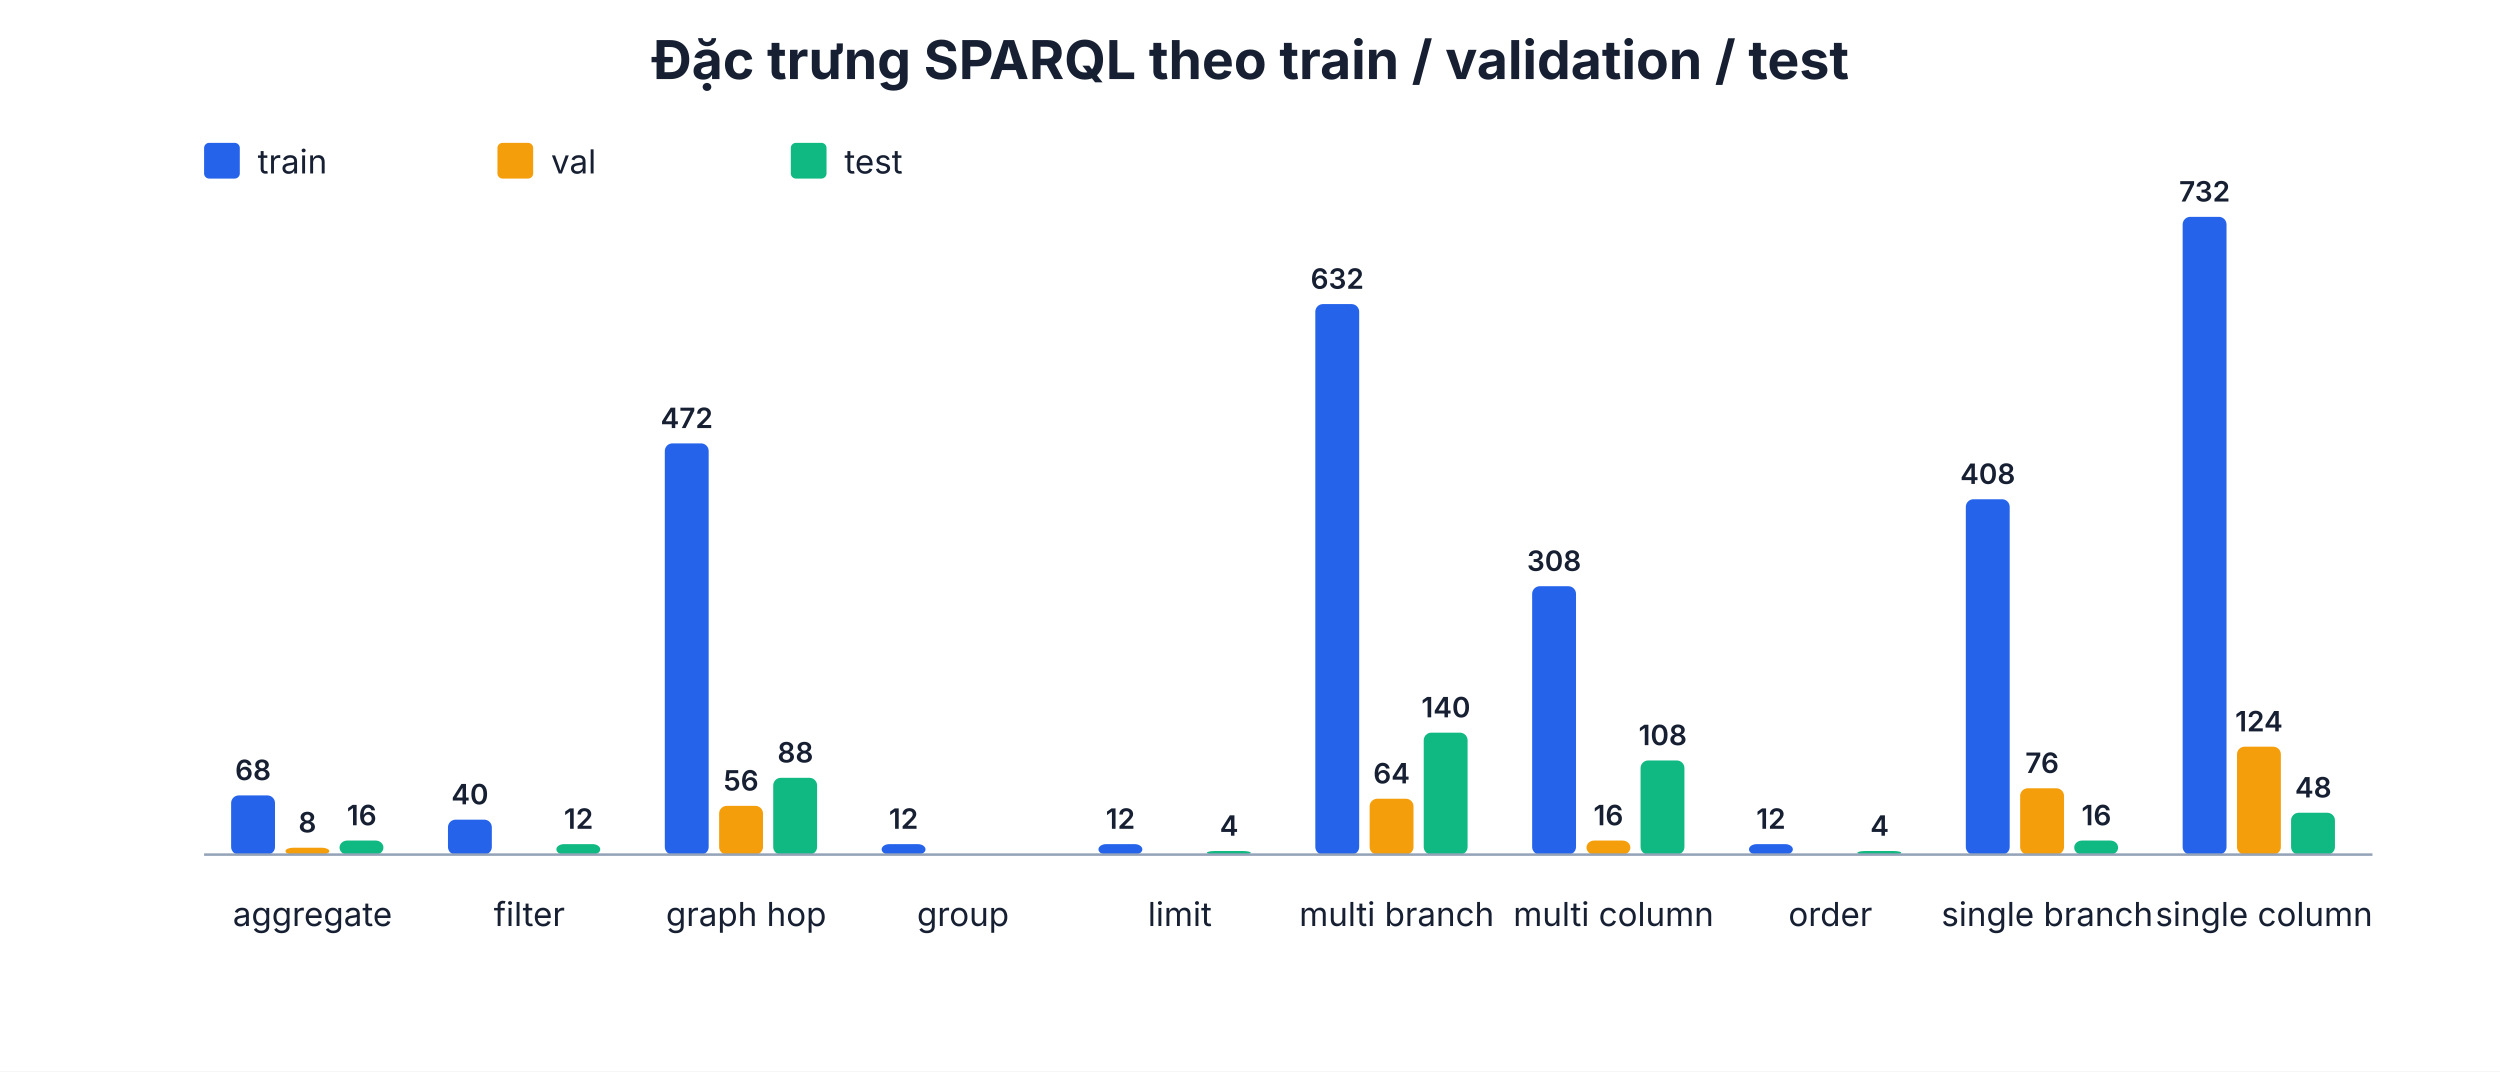
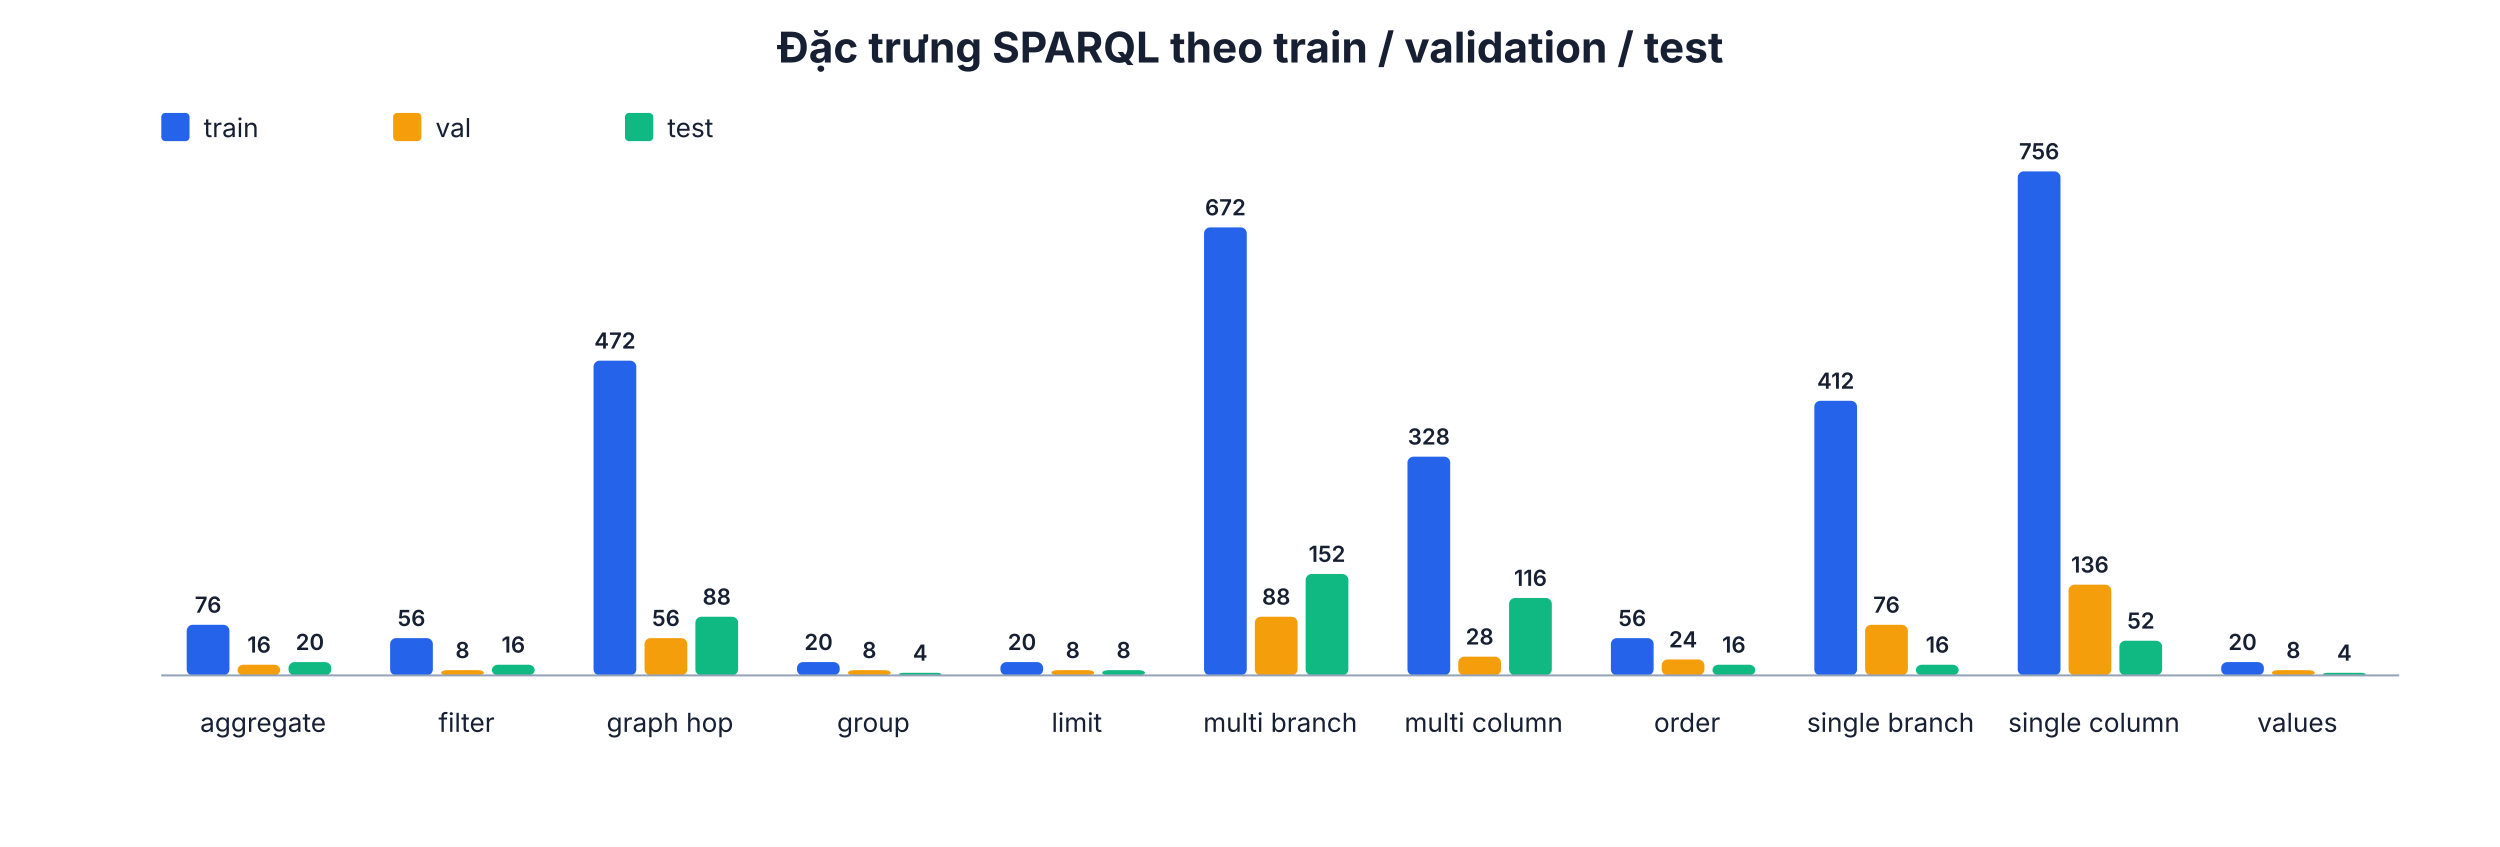
- <svg xmlns="http://www.w3.org/2000/svg" width="980" height="420" viewBox="0 0 980 420" role="img" aria-label="Đặc trưng SPARQL theo train / validation / test">
+ <svg xmlns="http://www.w3.org/2000/svg" width="1240" height="420" viewBox="0 0 1240 420" role="img" aria-label="Đặc trưng SPARQL theo train / validation / test">
  <style>text{font-family:Inter,system-ui,sans-serif;fill:#172033}.title{font-size:21px;font-weight:700}.label{font-size:13px}.value{font-size:14px;font-weight:700}.small{font-size:11px;font-weight:600}.axis{stroke:#94a3b8;stroke-width:1}</style>
-   <rect width="980" height="420" fill="#ffffff" />
-   <text x="490.0" y="31" text-anchor="middle" class="title">Đặc trưng SPARQL theo train / validation / test</text>
-   <rect x="90.6" y="311.8" width="17.2" height="23.2" rx="3" fill="#2563eb" />
-   <text x="99.2" y="305.8" text-anchor="middle" class="small">68</text>
-   <rect x="175.6" y="321.3" width="17.2" height="13.7" rx="3" fill="#2563eb" />
-   <text x="184.2" y="315.3" text-anchor="middle" class="small">40</text>
-   <rect x="260.6" y="173.8" width="17.2" height="161.2" rx="3" fill="#2563eb" />
-   <text x="269.2" y="167.8" text-anchor="middle" class="small">472</text>
-   <rect x="345.6" y="330.9" width="17.2" height="4.1" rx="3" fill="#2563eb" />
-   <text x="354.2" y="324.9" text-anchor="middle" class="small">12</text>
-   <rect x="430.6" y="330.9" width="17.2" height="4.1" rx="3" fill="#2563eb" />
-   <text x="439.2" y="324.9" text-anchor="middle" class="small">12</text>
-   <rect x="515.6" y="119.2" width="17.2" height="215.8" rx="3" fill="#2563eb" />
-   <text x="524.2" y="113.2" text-anchor="middle" class="small">632</text>
-   <rect x="600.6" y="229.8" width="17.2" height="105.2" rx="3" fill="#2563eb" />
-   <text x="609.2" y="223.8" text-anchor="middle" class="small">308</text>
-   <rect x="685.6" y="330.9" width="17.2" height="4.1" rx="3" fill="#2563eb" />
-   <text x="694.2" y="324.9" text-anchor="middle" class="small">12</text>
-   <rect x="770.6" y="195.7" width="17.2" height="139.3" rx="3" fill="#2563eb" />
-   <text x="779.2" y="189.7" text-anchor="middle" class="small">408</text>
-   <rect x="855.6" y="85.0" width="17.2" height="250.0" rx="3" fill="#2563eb" />
-   <text x="864.2" y="79.0" text-anchor="middle" class="small">732</text>
+   <rect width="1240" height="420" fill="#ffffff" />
+   <text x="620.0" y="31" text-anchor="middle" class="title">Đặc trưng SPARQL theo train / validation / test</text>
+   <rect x="92.6" y="309.9" width="21.2" height="25.1" rx="3" fill="#2563eb" />
+   <text x="103.2" y="303.9" text-anchor="middle" class="small">76</text>
+   <rect x="193.5" y="316.5" width="21.2" height="18.5" rx="3" fill="#2563eb" />
+   <text x="204.1" y="310.5" text-anchor="middle" class="small">56</text>
+   <rect x="294.4" y="178.9" width="21.2" height="156.1" rx="3" fill="#2563eb" />
+   <text x="305.0" y="172.9" text-anchor="middle" class="small">472</text>
+   <rect x="395.3" y="328.4" width="21.2" height="6.6" rx="3" fill="#2563eb" />
+   <text x="406.0" y="322.4" text-anchor="middle" class="small">20</text>
+   <rect x="496.2" y="328.4" width="21.2" height="6.6" rx="3" fill="#2563eb" />
+   <text x="506.9" y="322.4" text-anchor="middle" class="small">20</text>
+   <rect x="597.2" y="112.8" width="21.2" height="222.2" rx="3" fill="#2563eb" />
+   <text x="607.8" y="106.8" text-anchor="middle" class="small">672</text>
+   <rect x="698.1" y="226.5" width="21.2" height="108.5" rx="3" fill="#2563eb" />
+   <text x="708.7" y="220.5" text-anchor="middle" class="small">328</text>
+   <rect x="799.0" y="316.5" width="21.2" height="18.5" rx="3" fill="#2563eb" />
+   <text x="809.6" y="310.5" text-anchor="middle" class="small">56</text>
+   <rect x="899.9" y="198.8" width="21.2" height="136.2" rx="3" fill="#2563eb" />
+   <text x="910.5" y="192.8" text-anchor="middle" class="small">412</text>
+   <rect x="1000.8" y="85.0" width="21.2" height="250.0" rx="3" fill="#2563eb" />
+   <text x="1011.4" y="79.0" text-anchor="middle" class="small">756</text>
+   <rect x="1101.7" y="328.4" width="21.2" height="6.6" rx="3" fill="#2563eb" />
+   <text x="1112.3" y="322.4" text-anchor="middle" class="small">20</text>
  <rect x="80" y="56" width="14" height="14" rx="2" fill="#2563eb" />
  <text x="101" y="68" class="label">train</text>
-   <rect x="111.9" y="332.3" width="17.2" height="2.7" rx="3" fill="#f59e0b" />
-   <text x="120.5" y="326.3" text-anchor="middle" class="small">8</text>
-   <rect x="196.9" y="335.0" width="17.2" height="0.0" rx="3" fill="#f59e0b" />
-   <rect x="281.9" y="315.9" width="17.2" height="19.1" rx="3" fill="#f59e0b" />
-   <text x="290.5" y="309.9" text-anchor="middle" class="small">56</text>
-   <rect x="366.9" y="335.0" width="17.2" height="0.0" rx="3" fill="#f59e0b" />
-   <rect x="451.9" y="335.0" width="17.2" height="0.0" rx="3" fill="#f59e0b" />
-   <rect x="536.9" y="313.1" width="17.2" height="21.9" rx="3" fill="#f59e0b" />
-   <text x="545.5" y="307.1" text-anchor="middle" class="small">64</text>
-   <rect x="621.9" y="329.5" width="17.2" height="5.5" rx="3" fill="#f59e0b" />
-   <text x="630.5" y="323.5" text-anchor="middle" class="small">16</text>
-   <rect x="706.9" y="335.0" width="17.2" height="0.0" rx="3" fill="#f59e0b" />
-   <rect x="791.9" y="309.0" width="17.2" height="26.0" rx="3" fill="#f59e0b" />
-   <text x="800.5" y="303.0" text-anchor="middle" class="small">76</text>
-   <rect x="876.9" y="292.7" width="17.2" height="42.3" rx="3" fill="#f59e0b" />
-   <text x="885.5" y="286.7" text-anchor="middle" class="small">124</text>
+   <rect x="117.8" y="329.7" width="21.2" height="5.3" rx="3" fill="#f59e0b" />
+   <text x="128.5" y="323.7" text-anchor="middle" class="small">16</text>
+   <rect x="218.8" y="332.4" width="21.2" height="2.6" rx="3" fill="#f59e0b" />
+   <text x="229.4" y="326.4" text-anchor="middle" class="small">8</text>
+   <rect x="319.7" y="316.5" width="21.2" height="18.5" rx="3" fill="#f59e0b" />
+   <text x="330.3" y="310.5" text-anchor="middle" class="small">56</text>
+   <rect x="420.6" y="332.4" width="21.2" height="2.6" rx="3" fill="#f59e0b" />
+   <text x="431.2" y="326.4" text-anchor="middle" class="small">8</text>
+   <rect x="521.5" y="332.4" width="21.2" height="2.6" rx="3" fill="#f59e0b" />
+   <text x="532.1" y="326.4" text-anchor="middle" class="small">8</text>
+   <rect x="622.4" y="305.9" width="21.2" height="29.1" rx="3" fill="#f59e0b" />
+   <text x="633.0" y="299.9" text-anchor="middle" class="small">88</text>
+   <rect x="723.3" y="325.7" width="21.2" height="9.3" rx="3" fill="#f59e0b" />
+   <text x="733.9" y="319.7" text-anchor="middle" class="small">28</text>
+   <rect x="824.2" y="327.1" width="21.2" height="7.9" rx="3" fill="#f59e0b" />
+   <text x="834.8" y="321.1" text-anchor="middle" class="small">24</text>
+   <rect x="925.1" y="309.9" width="21.2" height="25.1" rx="3" fill="#f59e0b" />
+   <text x="935.7" y="303.9" text-anchor="middle" class="small">76</text>
+   <rect x="1026.0" y="290.0" width="21.2" height="45.0" rx="3" fill="#f59e0b" />
+   <text x="1036.6" y="284.0" text-anchor="middle" class="small">136</text>
+   <rect x="1126.9" y="332.4" width="21.2" height="2.6" rx="3" fill="#f59e0b" />
+   <text x="1137.5" y="326.4" text-anchor="middle" class="small">8</text>
  <rect x="195" y="56" width="14" height="14" rx="2" fill="#f59e0b" />
  <text x="216" y="68" class="label">val</text>
-   <rect x="133.1" y="329.5" width="17.2" height="5.5" rx="3" fill="#10b981" />
-   <text x="141.8" y="323.5" text-anchor="middle" class="small">16</text>
-   <rect x="218.1" y="330.9" width="17.2" height="4.1" rx="3" fill="#10b981" />
-   <text x="226.8" y="324.9" text-anchor="middle" class="small">12</text>
-   <rect x="303.1" y="304.9" width="17.2" height="30.1" rx="3" fill="#10b981" />
-   <text x="311.8" y="298.9" text-anchor="middle" class="small">88</text>
-   <rect x="388.1" y="335.0" width="17.2" height="0.0" rx="3" fill="#10b981" />
-   <rect x="473.1" y="333.6" width="17.2" height="1.4" rx="3" fill="#10b981" />
-   <text x="481.8" y="327.6" text-anchor="middle" class="small">4</text>
-   <rect x="558.1" y="287.2" width="17.2" height="47.8" rx="3" fill="#10b981" />
-   <text x="566.8" y="281.2" text-anchor="middle" class="small">140</text>
-   <rect x="643.1" y="298.1" width="17.2" height="36.9" rx="3" fill="#10b981" />
-   <text x="651.8" y="292.1" text-anchor="middle" class="small">108</text>
-   <rect x="728.1" y="333.6" width="17.2" height="1.4" rx="3" fill="#10b981" />
-   <text x="736.8" y="327.6" text-anchor="middle" class="small">4</text>
-   <rect x="813.1" y="329.5" width="17.2" height="5.5" rx="3" fill="#10b981" />
-   <text x="821.8" y="323.5" text-anchor="middle" class="small">16</text>
-   <rect x="898.1" y="318.6" width="17.2" height="16.4" rx="3" fill="#10b981" />
-   <text x="906.8" y="312.6" text-anchor="middle" class="small">48</text>
+   <rect x="143.1" y="328.4" width="21.2" height="6.6" rx="3" fill="#10b981" />
+   <text x="153.7" y="322.4" text-anchor="middle" class="small">20</text>
+   <rect x="244.0" y="329.7" width="21.2" height="5.3" rx="3" fill="#10b981" />
+   <text x="254.6" y="323.7" text-anchor="middle" class="small">16</text>
+   <rect x="344.9" y="305.9" width="21.2" height="29.1" rx="3" fill="#10b981" />
+   <text x="355.5" y="299.9" text-anchor="middle" class="small">88</text>
+   <rect x="445.8" y="333.7" width="21.2" height="1.3" rx="3" fill="#10b981" />
+   <text x="456.4" y="327.7" text-anchor="middle" class="small">4</text>
+   <rect x="546.7" y="332.4" width="21.2" height="2.6" rx="3" fill="#10b981" />
+   <text x="557.3" y="326.4" text-anchor="middle" class="small">8</text>
+   <rect x="647.6" y="284.7" width="21.2" height="50.3" rx="3" fill="#10b981" />
+   <text x="658.2" y="278.7" text-anchor="middle" class="small">152</text>
+   <rect x="748.5" y="296.6" width="21.2" height="38.4" rx="3" fill="#10b981" />
+   <text x="759.1" y="290.6" text-anchor="middle" class="small">116</text>
+   <rect x="849.4" y="329.7" width="21.2" height="5.3" rx="3" fill="#10b981" />
+   <text x="860.0" y="323.7" text-anchor="middle" class="small">16</text>
+   <rect x="950.3" y="329.7" width="21.2" height="5.3" rx="3" fill="#10b981" />
+   <text x="961.0" y="323.7" text-anchor="middle" class="small">16</text>
+   <rect x="1051.2" y="317.8" width="21.2" height="17.2" rx="3" fill="#10b981" />
+   <text x="1061.9" y="311.8" text-anchor="middle" class="small">52</text>
+   <rect x="1152.2" y="333.7" width="21.2" height="1.3" rx="3" fill="#10b981" />
+   <text x="1162.8" y="327.7" text-anchor="middle" class="small">4</text>
  <rect x="310" y="56" width="14" height="14" rx="2" fill="#10b981" />
  <text x="331" y="68" class="label">test</text>
-   <text x="122.5" y="363" text-anchor="middle" class="label">aggregate</text>
-   <text x="207.5" y="363" text-anchor="middle" class="label">filter</text>
-   <text x="292.5" y="363" text-anchor="middle" class="label">graph hop</text>
-   <text x="377.5" y="363" text-anchor="middle" class="label">group</text>
-   <text x="462.5" y="363" text-anchor="middle" class="label">limit</text>
-   <text x="547.5" y="363" text-anchor="middle" class="label">multi branch</text>
-   <text x="632.5" y="363" text-anchor="middle" class="label">multi column</text>
-   <text x="717.5" y="363" text-anchor="middle" class="label">order</text>
-   <text x="802.5" y="363" text-anchor="middle" class="label">single branch</text>
-   <text x="887.5" y="363" text-anchor="middle" class="label">single column</text>
-   <line x1="80" y1="335" x2="930" y2="335" class="axis" />
+   <text x="130.5" y="363" text-anchor="middle" class="label">aggregate</text>
+   <text x="231.4" y="363" text-anchor="middle" class="label">filter</text>
+   <text x="332.3" y="363" text-anchor="middle" class="label">graph hop</text>
+   <text x="433.2" y="363" text-anchor="middle" class="label">group</text>
+   <text x="534.1" y="363" text-anchor="middle" class="label">limit</text>
+   <text x="635.0" y="363" text-anchor="middle" class="label">multi branch</text>
+   <text x="735.9" y="363" text-anchor="middle" class="label">multi column</text>
+   <text x="836.8" y="363" text-anchor="middle" class="label">order</text>
+   <text x="937.7" y="363" text-anchor="middle" class="label">single branch</text>
+   <text x="1038.6" y="363" text-anchor="middle" class="label">single column</text>
+   <text x="1139.5" y="363" text-anchor="middle" class="label">values</text>
+   <line x1="80" y1="335" x2="1190" y2="335" class="axis" />
</svg>
